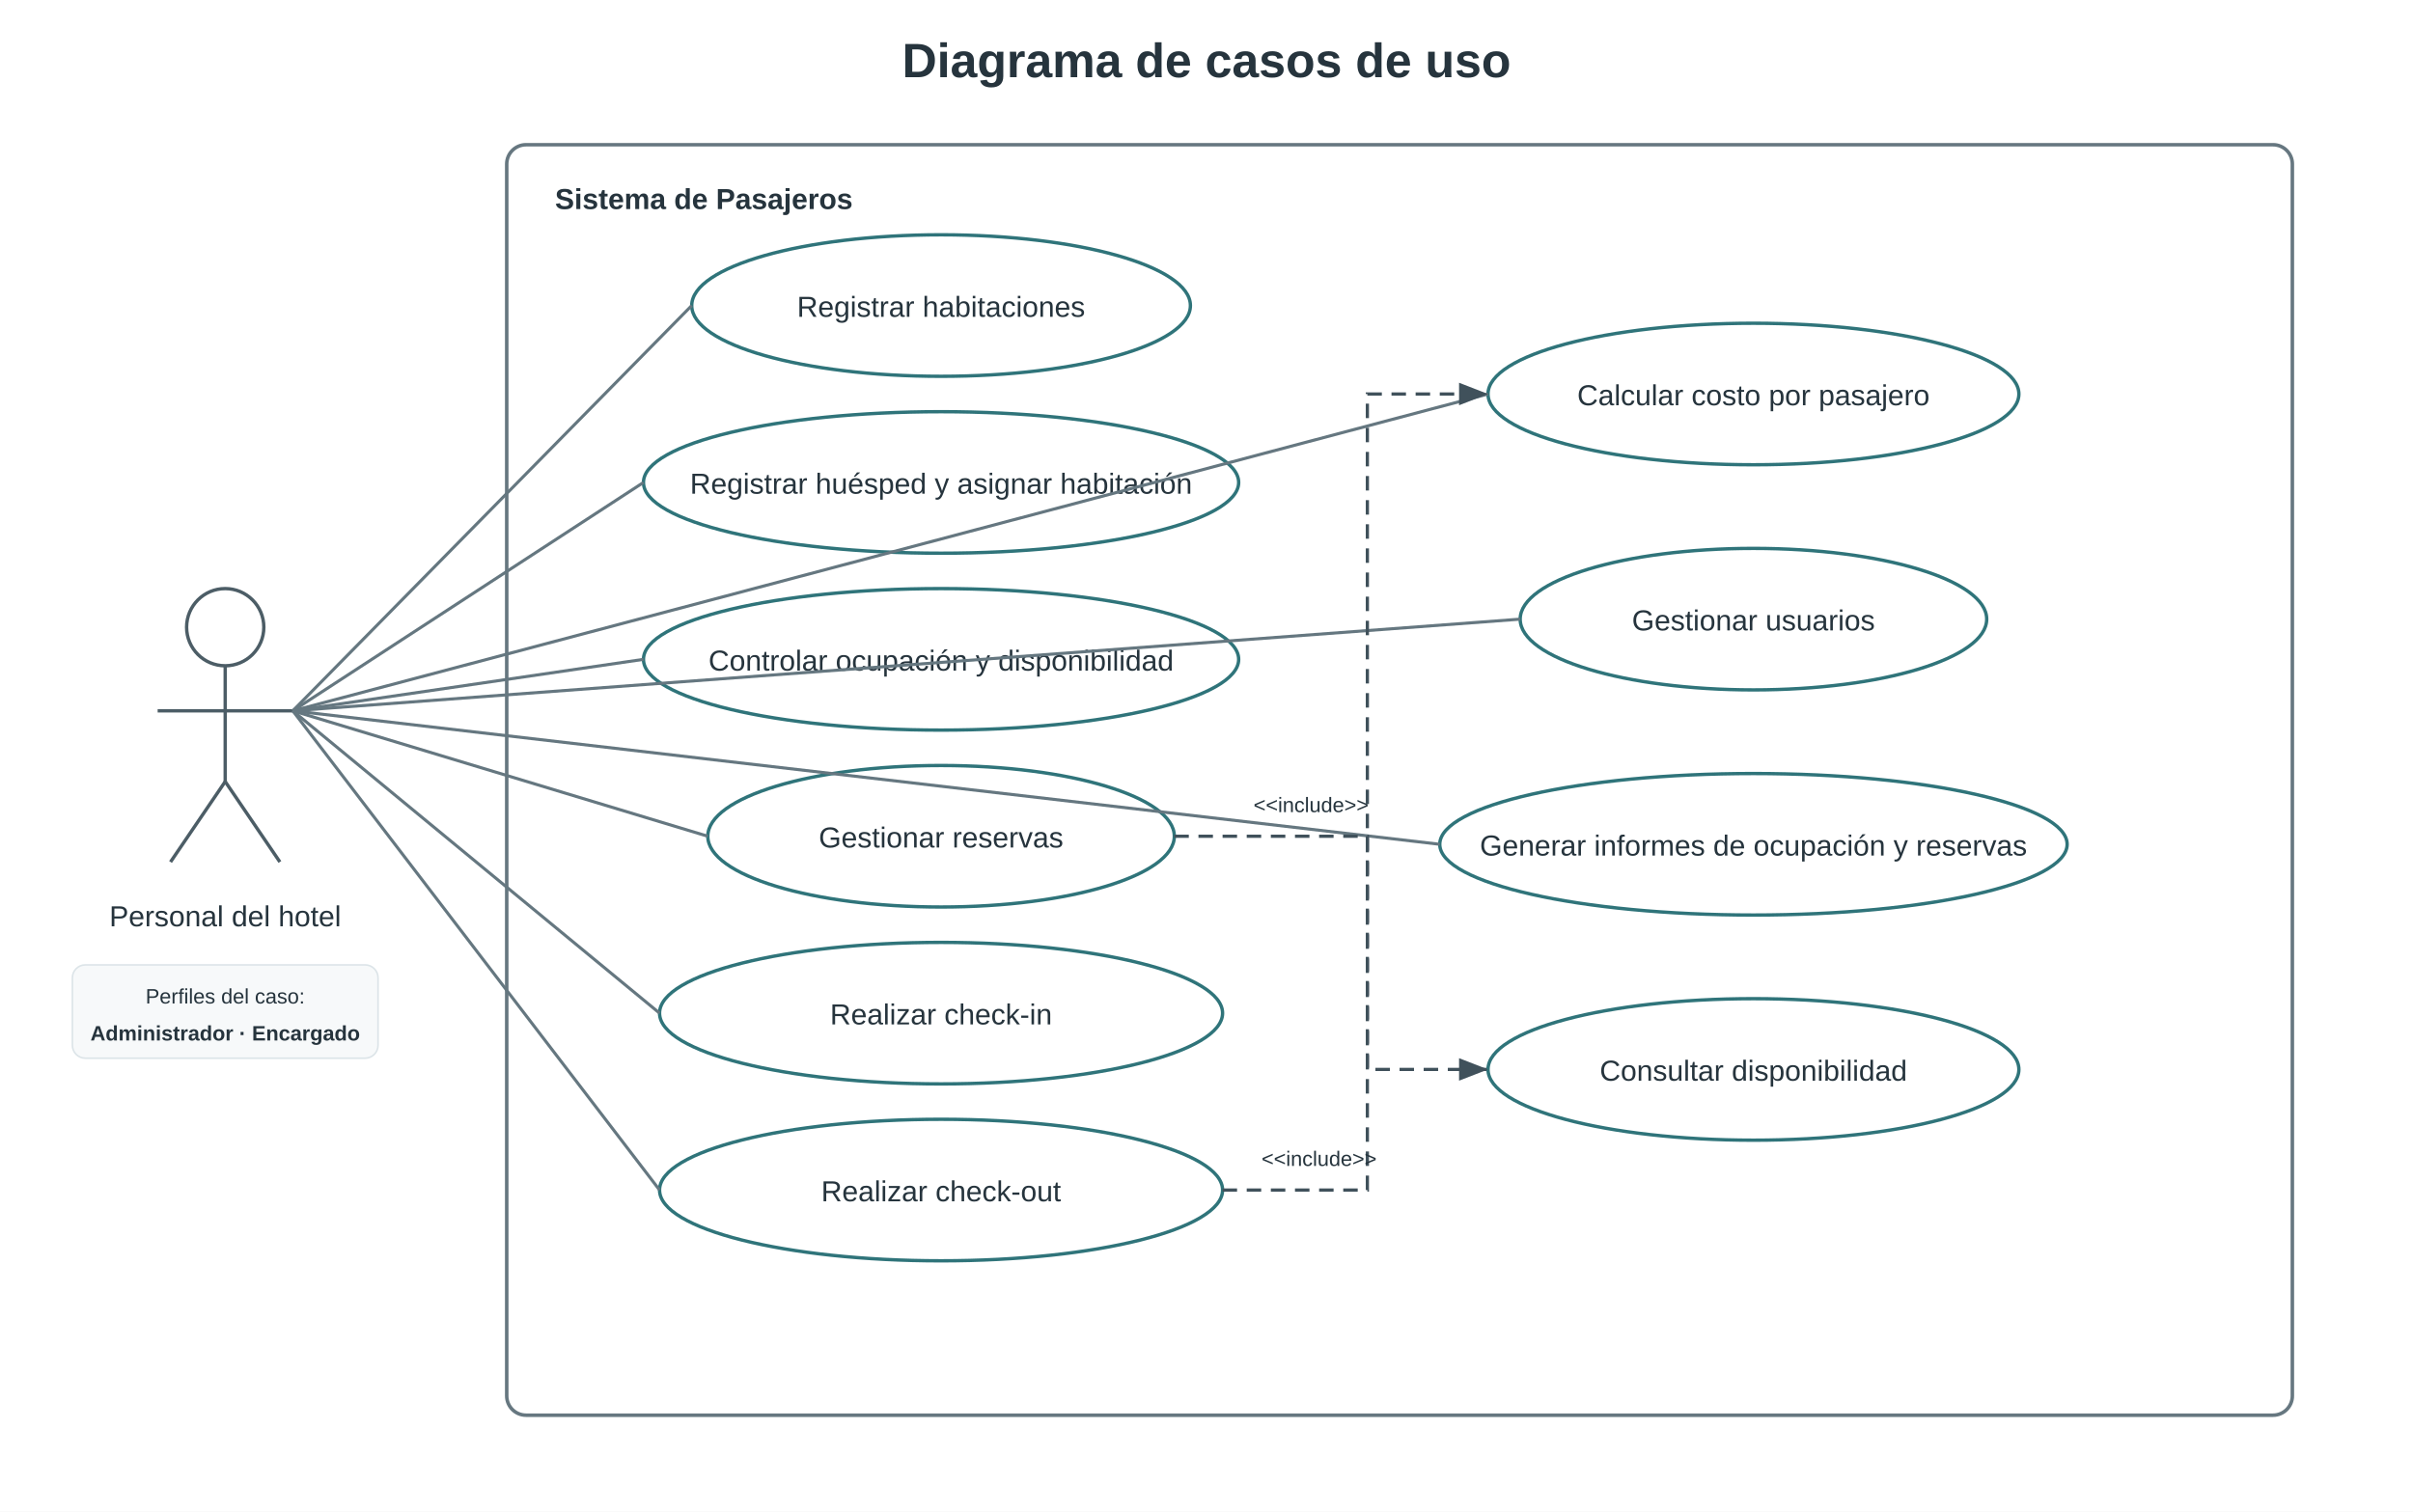
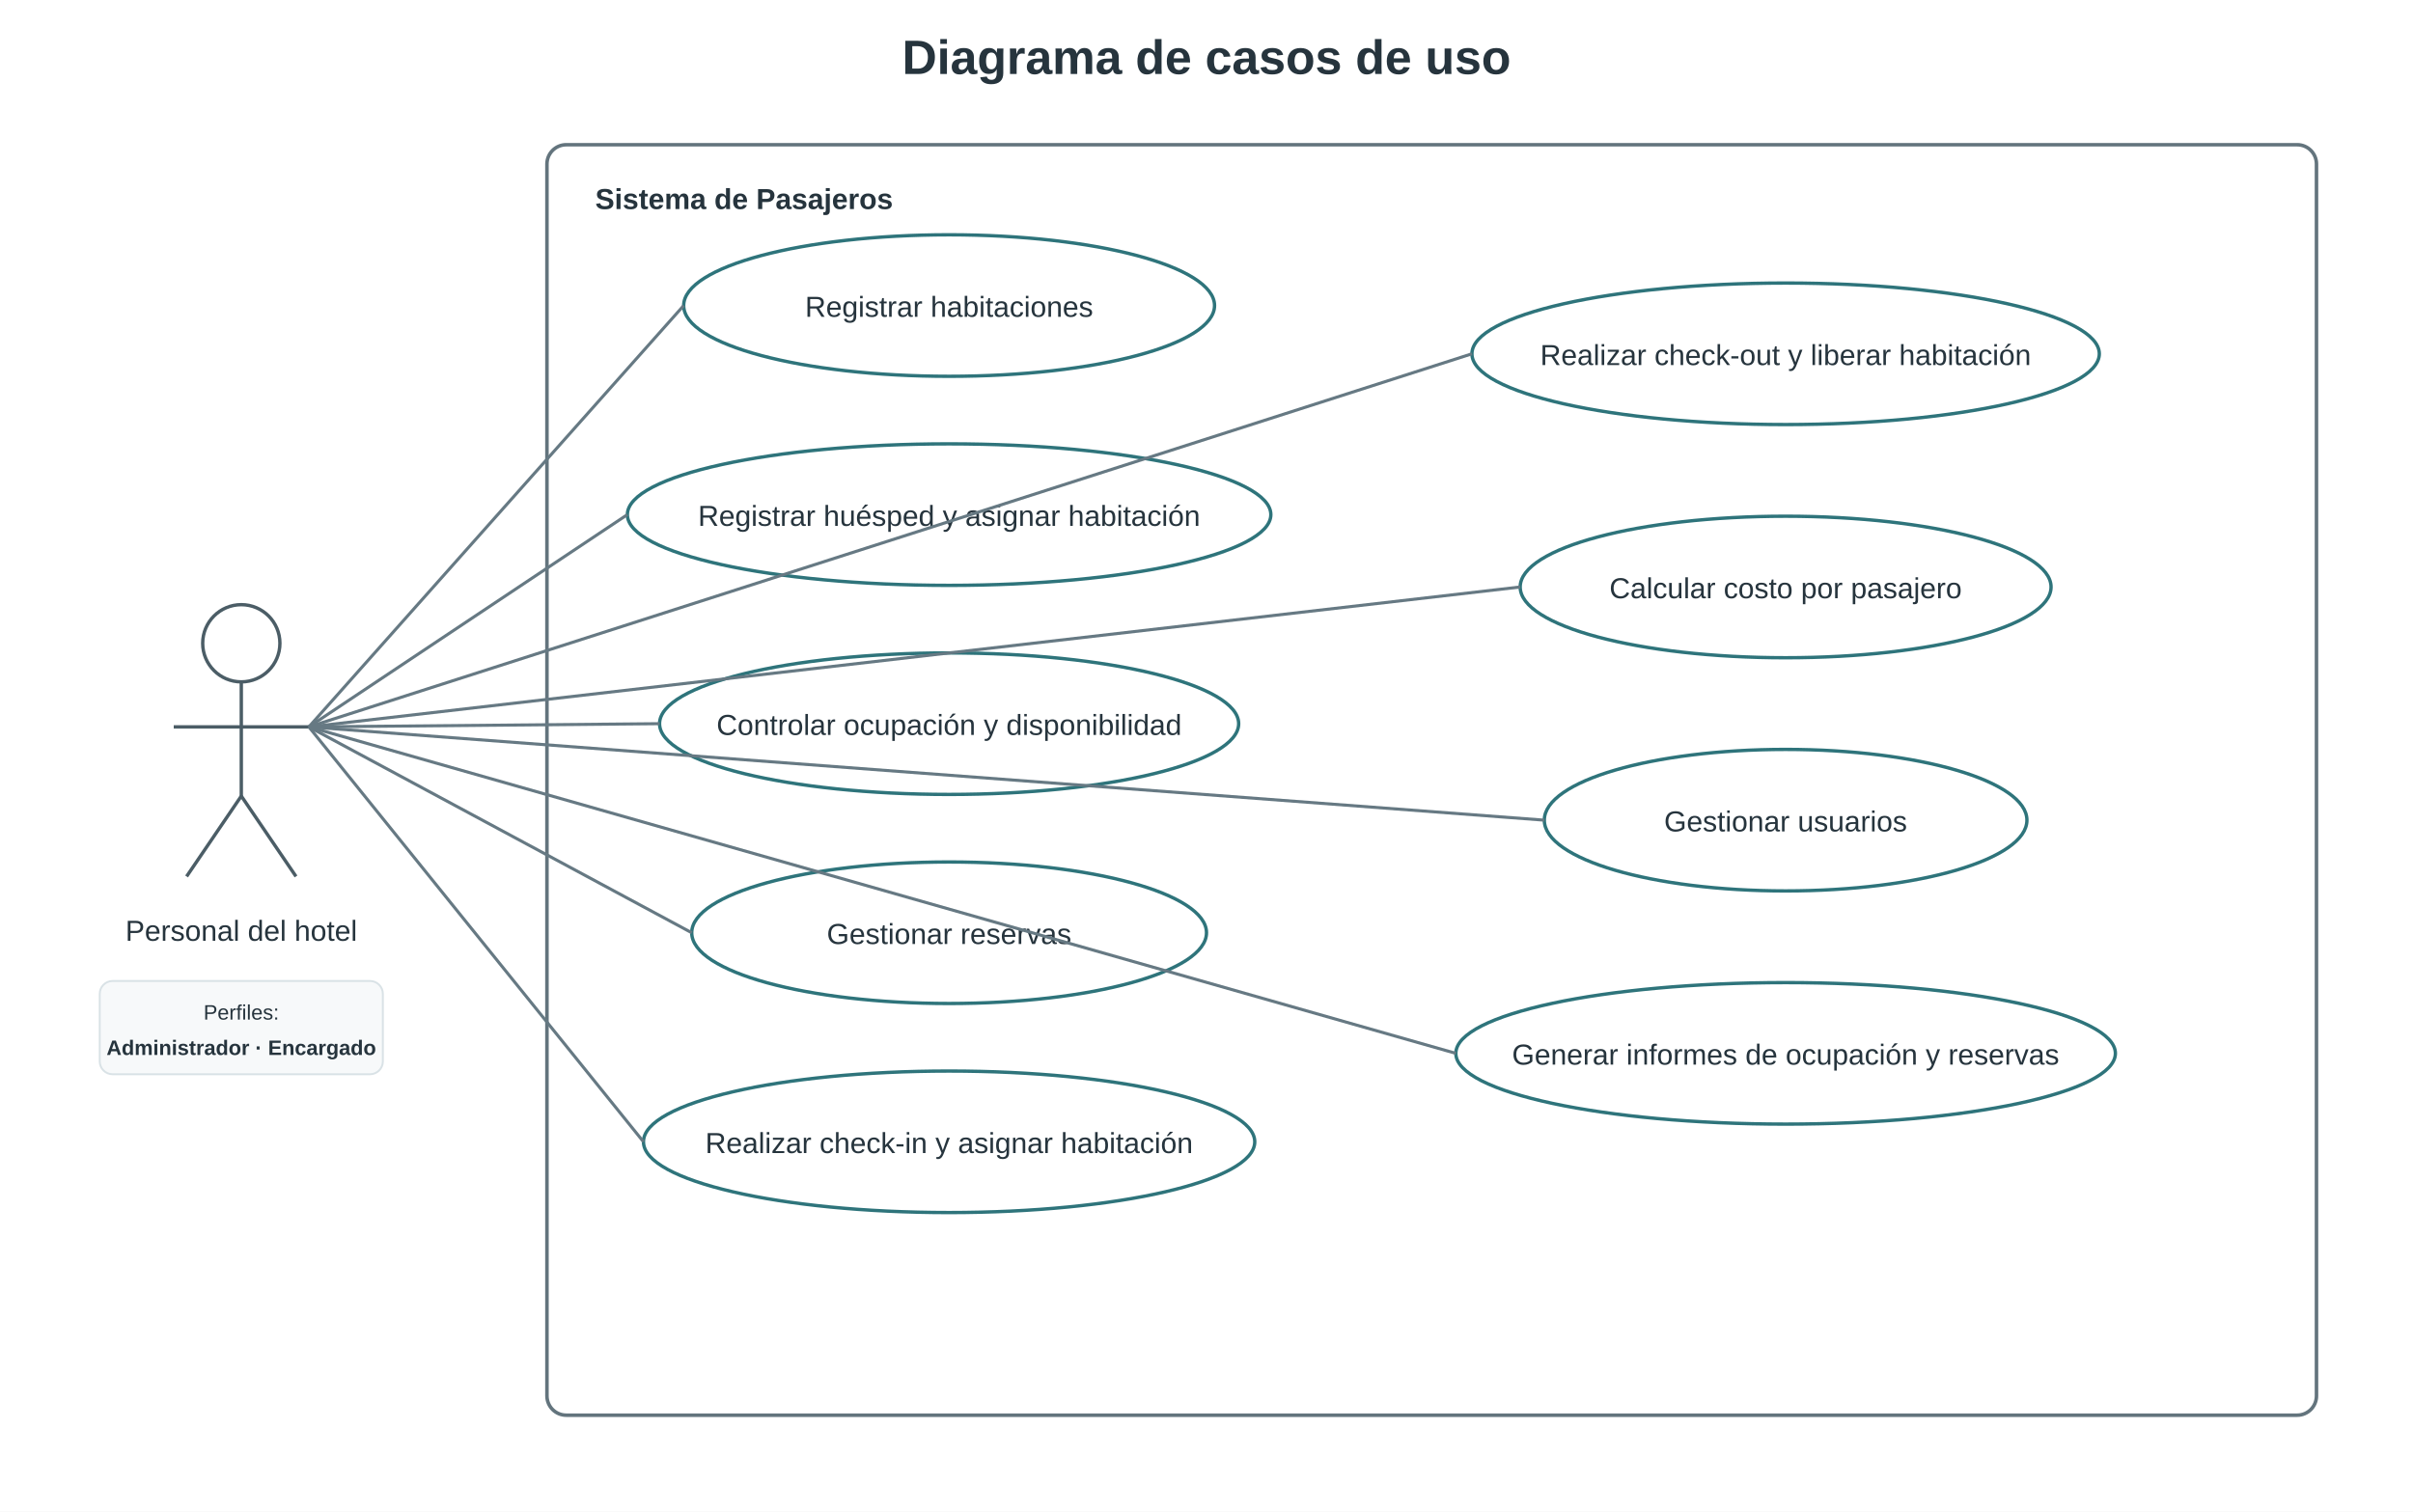
<svg xmlns="http://www.w3.org/2000/svg" width="1500" height="940" viewBox="0 0 1500 940">
  <defs>
-     <marker id="arr" markerWidth="10" markerHeight="10" refX="9" refY="3.5" orient="auto">
-       <path d="M0,0 L0,7 L9,3.5 z" fill="#40515b" />
-     </marker>
    <style>
.t{font-family:Arial,sans-serif;fill:#26343d}.title{font-size:30px;font-weight:700}.label{font-size:18px}.small{font-size:13px}
- .sys{fill:#fff;stroke:#667780;stroke-width:2.2}.uc{fill:#fff;stroke:#2f747a;stroke-width:2.1}
- .actor{stroke:#4c5d66;stroke-width:2.1;fill:none}.assoc{stroke:#657780;stroke-width:1.9;fill:none}
- .inc{stroke:#40515b;stroke-width:2;stroke-dasharray:9 6;fill:none;marker-end:url(#arr)}
- .note{fill:#f7f9fa;stroke:#dce4e8}
+ .sys{fill:#fff;stroke:#63747d;stroke-width:2.2}.uc{fill:#fff;stroke:#2e747b;stroke-width:2.1}
+ .actor{stroke:#4b5d66;stroke-width:2.1;fill:none}.assoc{stroke:#667983;stroke-width:1.9;fill:none}.role{fill:#f7f9fa;stroke:#d9e2e6;stroke-width:1.2}
</style>
  </defs>
  <rect width="1500" height="940" fill="#fff" />
-   <text x="750" y="48" text-anchor="middle" class="t title">Diagrama de casos de uso</text>
-   <rect x="315" y="90" width="1110" height="790" rx="12" class="sys" />
-   <text x="345" y="130" class="t label" font-weight="700">Sistema de Pasajeros</text>
-   <circle cx="140" cy="390" r="24" class="actor" />
-   <line x1="140" y1="414" x2="140" y2="486" class="actor" />
-   <line x1="98" y1="442" x2="182" y2="442" class="actor" />
-   <line x1="140" y1="486" x2="106" y2="536" class="actor" />
-   <line x1="140" y1="486" x2="174" y2="536" class="actor" />
-   <text x="140" y="576" text-anchor="middle" class="t label">Personal del hotel</text>
-   <rect x="45" y="600" width="190" height="58" rx="8" class="note" />
-   <text x="140" y="624" text-anchor="middle" class="t small">Perfiles del caso:</text>
-   <text x="140" y="647" text-anchor="middle" class="t small" font-weight="700">Administrador · Encargado</text>
-   <ellipse cx="585" cy="190" rx="155" ry="44" class="uc" />
-   <text x="585" y="197" text-anchor="middle" class="t label">Registrar habitaciones</text>
-   <ellipse cx="585" cy="300" rx="185" ry="44" class="uc" />
-   <text x="585" y="307" text-anchor="middle" class="t label">Registrar huésped y asignar habitación</text>
-   <ellipse cx="585" cy="410" rx="185" ry="44" class="uc" />
-   <text x="585" y="417" text-anchor="middle" class="t label">Controlar ocupación y disponibilidad</text>
-   <ellipse cx="585" cy="520" rx="145" ry="44" class="uc" />
-   <text x="585" y="527" text-anchor="middle" class="t label">Gestionar reservas</text>
-   <ellipse cx="585" cy="630" rx="175" ry="44" class="uc" />
-   <text x="585" y="637" text-anchor="middle" class="t label">Realizar check-in</text>
-   <ellipse cx="585" cy="740" rx="175" ry="44" class="uc" />
-   <text x="585" y="747" text-anchor="middle" class="t label">Realizar check-out</text>
-   <ellipse cx="1090" cy="245" rx="165" ry="44" class="uc" />
-   <text x="1090" y="252" text-anchor="middle" class="t label">Calcular costo por pasajero</text>
-   <ellipse cx="1090" cy="385" rx="145" ry="44" class="uc" />
-   <text x="1090" y="392" text-anchor="middle" class="t label">Gestionar usuarios</text>
-   <ellipse cx="1090" cy="525" rx="195" ry="44" class="uc" />
-   <text x="1090" y="532" text-anchor="middle" class="t label">Generar informes de ocupación y reservas</text>
-   <ellipse cx="1090" cy="665" rx="165" ry="44" class="uc" />
-   <text x="1090" y="672" text-anchor="middle" class="t label">Consultar disponibilidad</text>
-   <line x1="182" y1="442" x2="430" y2="190" class="assoc" />
-   <line x1="182" y1="442" x2="400" y2="300" class="assoc" />
-   <line x1="182" y1="442" x2="400" y2="410" class="assoc" />
-   <line x1="182" y1="442" x2="440" y2="520" class="assoc" />
-   <line x1="182" y1="442" x2="410" y2="630" class="assoc" />
-   <line x1="182" y1="442" x2="410" y2="740" class="assoc" />
-   <line x1="182" y1="442" x2="925" y2="245" class="assoc" />
-   <line x1="182" y1="442" x2="945" y2="385" class="assoc" />
-   <line x1="182" y1="442" x2="895" y2="525" class="assoc" />
-   <path d="M730 520 H850 V665 H925" class="inc" />
-   <text x="815" y="505" text-anchor="middle" class="t small">&lt;&lt;include&gt;&gt;</text>
-   <path d="M760 740 H850 V245 H925" class="inc" />
-   <text x="820" y="725" text-anchor="middle" class="t small">&lt;&lt;include&gt;&gt;</text>
+   <text x="750" y="46" text-anchor="middle" class="t title">Diagrama de casos de uso</text>
+   <rect x="340" y="90" width="1100" height="790" rx="12" class="sys" />
+   <text x="370" y="130" class="t label" font-weight="700">Sistema de Pasajeros</text>
+   <circle cx="150" cy="400" r="24" class="actor" />
+   <line x1="150" y1="424" x2="150" y2="495" class="actor" />
+   <line x1="108" y1="452" x2="192" y2="452" class="actor" />
+   <line x1="150" y1="495" x2="116" y2="545" class="actor" />
+   <line x1="150" y1="495" x2="184" y2="545" class="actor" />
+   <text x="150" y="585" text-anchor="middle" class="t label">Personal del hotel</text>
+   <rect x="62" y="610" width="176" height="58" rx="8" class="role" />
+   <text x="150" y="634" text-anchor="middle" class="t small">Perfiles:</text>
+   <text x="150" y="656" text-anchor="middle" class="t small" font-weight="700">Administrador · Encargado</text>
+   <ellipse cx="590" cy="190" rx="165" ry="44" class="uc" />
+   <text x="590" y="197" text-anchor="middle" class="t label">Registrar habitaciones</text>
+   <ellipse cx="590" cy="320" rx="200" ry="44" class="uc" />
+   <text x="590" y="327" text-anchor="middle" class="t label">Registrar huésped y asignar habitación</text>
+   <ellipse cx="590" cy="450" rx="180" ry="44" class="uc" />
+   <text x="590" y="457" text-anchor="middle" class="t label">Controlar ocupación y disponibilidad</text>
+   <ellipse cx="590" cy="580" rx="160" ry="44" class="uc" />
+   <text x="590" y="587" text-anchor="middle" class="t label">Gestionar reservas</text>
+   <ellipse cx="590" cy="710" rx="190" ry="44" class="uc" />
+   <text x="590" y="717" text-anchor="middle" class="t label">Realizar check-in y asignar habitación</text>
+   <ellipse cx="1110" cy="220" rx="195" ry="44" class="uc" />
+   <text x="1110" y="227" text-anchor="middle" class="t label">Realizar check-out y liberar habitación</text>
+   <ellipse cx="1110" cy="365" rx="165" ry="44" class="uc" />
+   <text x="1110" y="372" text-anchor="middle" class="t label">Calcular costo por pasajero</text>
+   <ellipse cx="1110" cy="510" rx="150" ry="44" class="uc" />
+   <text x="1110" y="517" text-anchor="middle" class="t label">Gestionar usuarios</text>
+   <ellipse cx="1110" cy="655" rx="205" ry="44" class="uc" />
+   <text x="1110" y="662" text-anchor="middle" class="t label">Generar informes de ocupación y reservas</text>
+   <line x1="192" y1="452" x2="425" y2="190" class="assoc" />
+   <line x1="192" y1="452" x2="390" y2="320" class="assoc" />
+   <line x1="192" y1="452" x2="410" y2="450" class="assoc" />
+   <line x1="192" y1="452" x2="430" y2="580" class="assoc" />
+   <line x1="192" y1="452" x2="400" y2="710" class="assoc" />
+   <line x1="192" y1="452" x2="915" y2="220" class="assoc" />
+   <line x1="192" y1="452" x2="945" y2="365" class="assoc" />
+   <line x1="192" y1="452" x2="960" y2="510" class="assoc" />
+   <line x1="192" y1="452" x2="905" y2="655" class="assoc" />
</svg>
